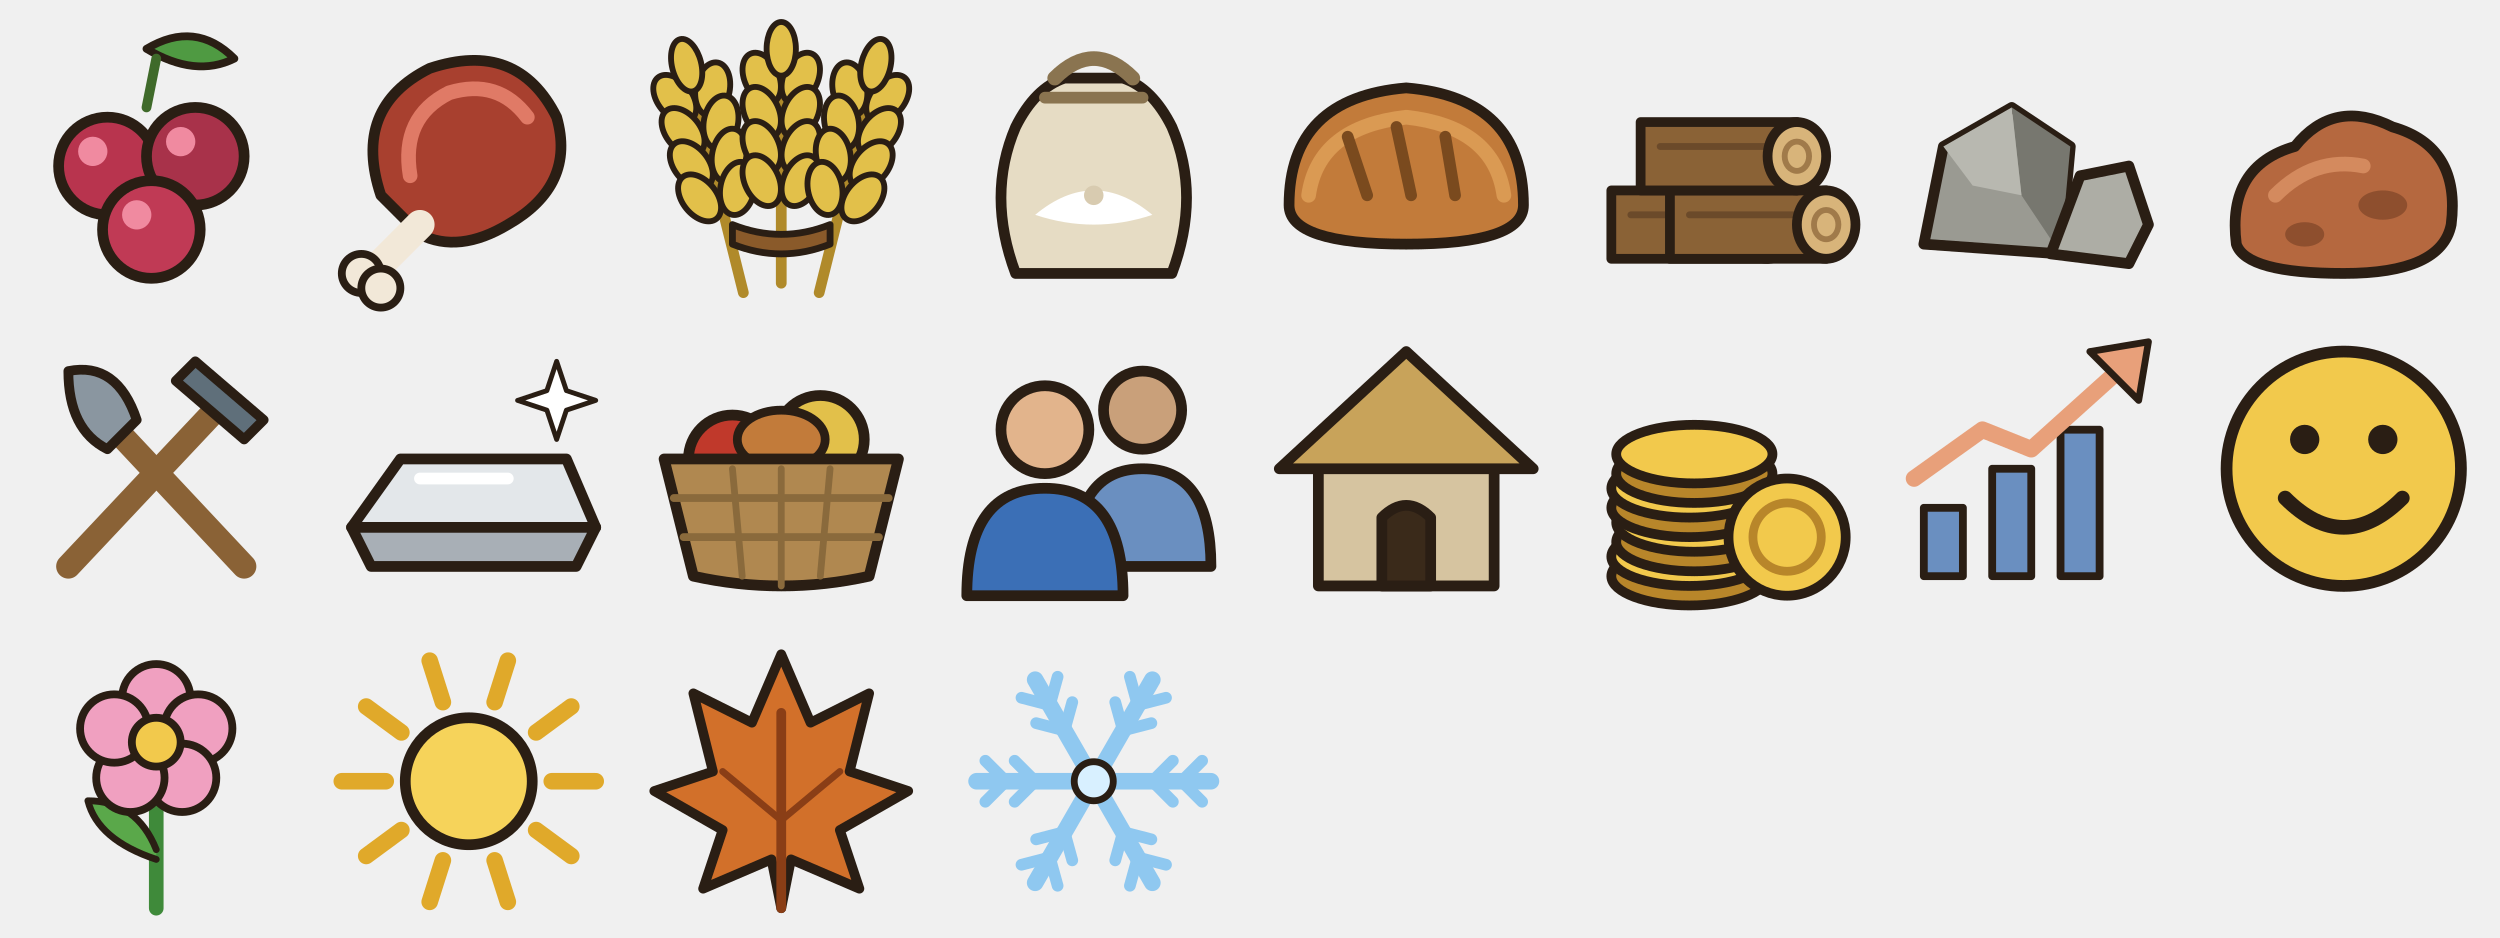
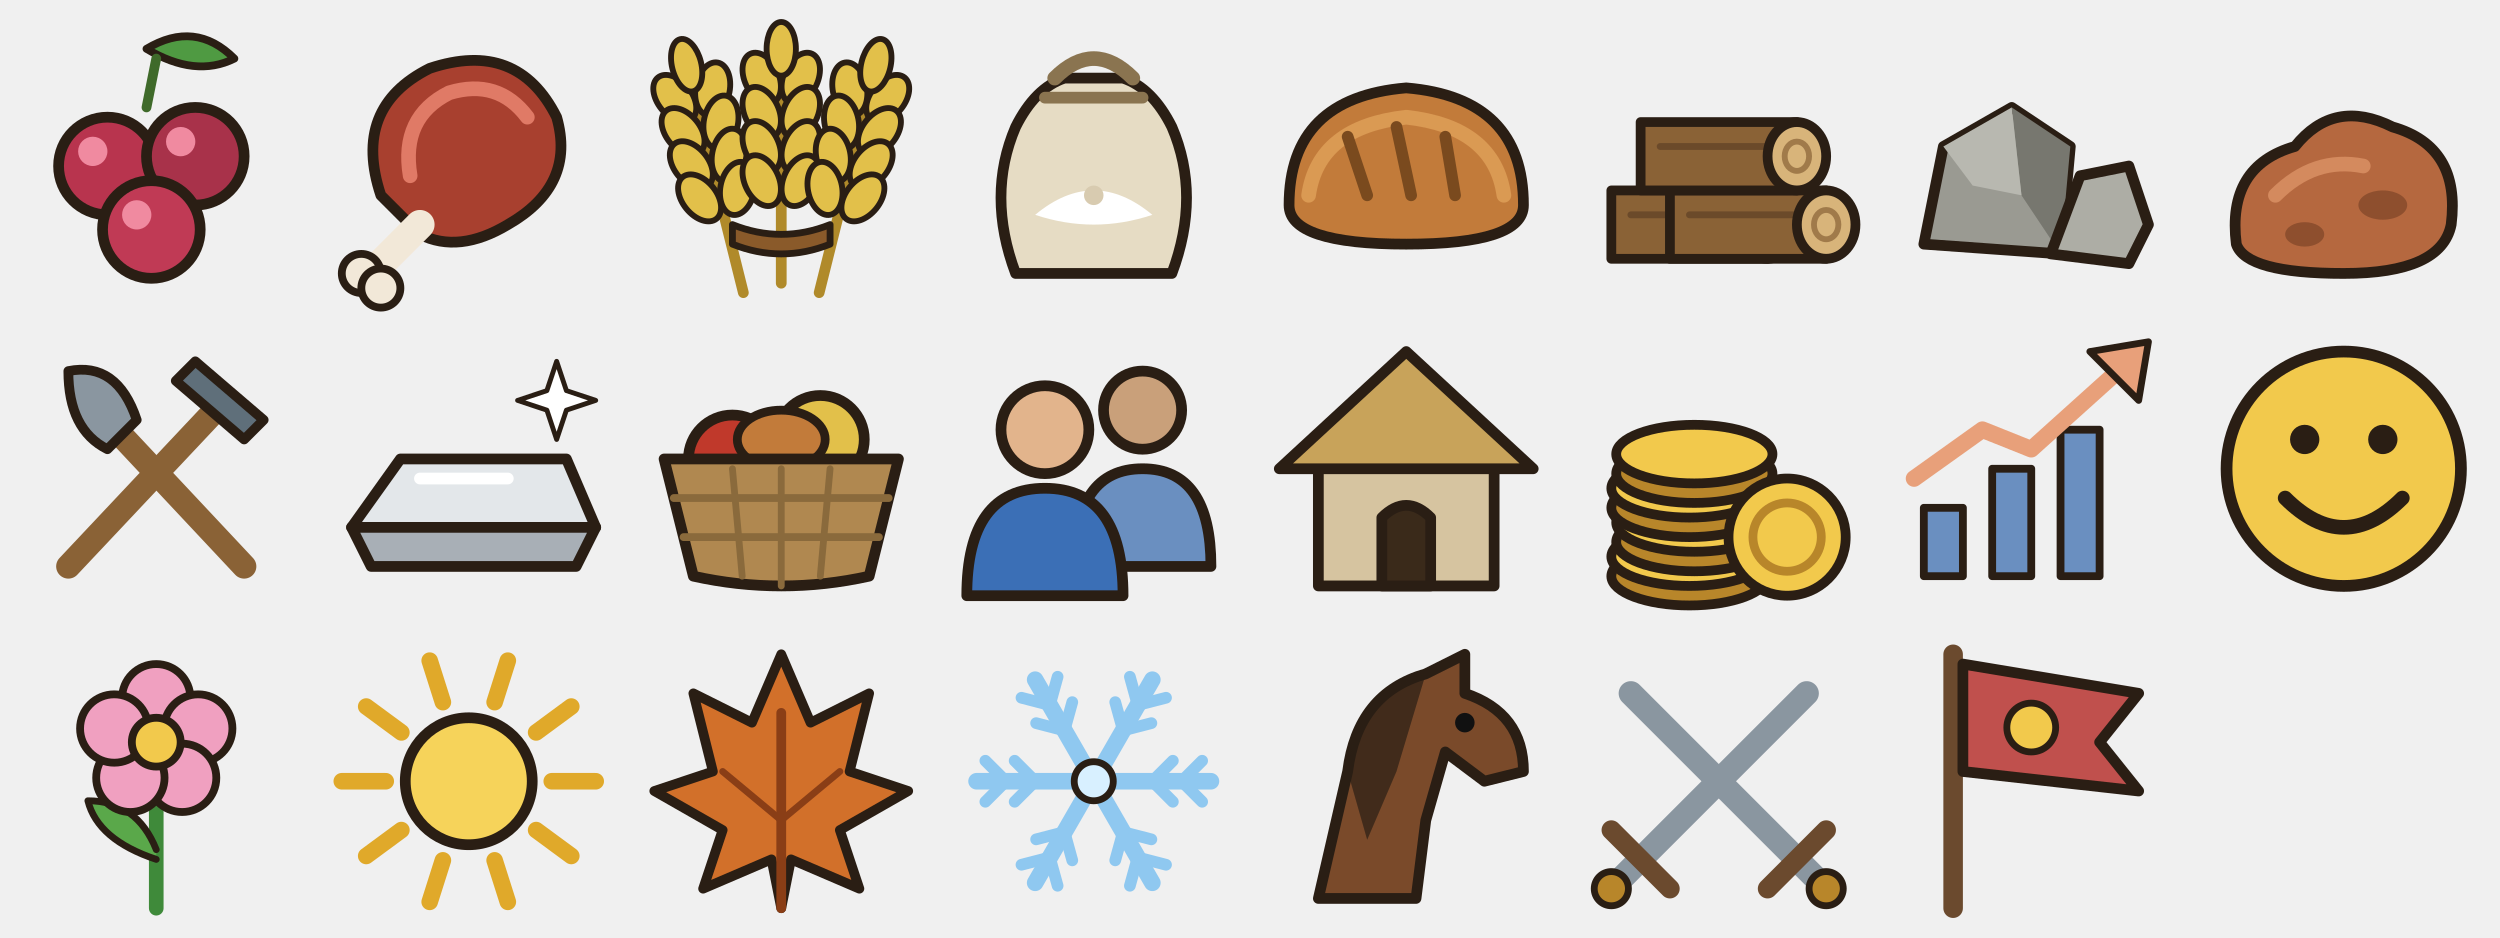
<svg xmlns="http://www.w3.org/2000/svg" width="512" height="192" viewBox="0 0 512 192">
  <g id="berries" transform="translate(0,0)">
    <path d="M30,10 Q40,4 48,12 Q40,16 30,10 Z" fill="#4f9a42" stroke="#2a1e14" stroke-width="1.6" stroke-linejoin="round" stroke-linecap="round" />
    <line x1="32.0" y1="12.0" x2="30.0" y2="22.0" stroke="#3f6a2a" stroke-width="2" stroke-linecap="round" />
    <circle cx="22.0" cy="34.0" r="10.0" fill="#b8344e" stroke="#2a1e14" stroke-width="2.2" />
    <circle cx="40.0" cy="32.0" r="10.0" fill="#a8324a" stroke="#2a1e14" stroke-width="2.2" />
    <circle cx="31.0" cy="47.0" r="10.0" fill="#c03a55" stroke="#2a1e14" stroke-width="2.2" />
    <circle cx="19.0" cy="31.0" r="3.0" fill="#f08aa0" />
    <circle cx="37.0" cy="29.0" r="3.0" fill="#f08aa0" />
    <circle cx="28.0" cy="44.0" r="3.0" fill="#f08aa0" />
  </g>
  <g id="meat" transform="translate(64,0)">
    <path d="M14,40 Q8,22 24,14 Q42,8 50,24 Q54,38 40,46 Q30,52 22,48 Z" fill="#a8402f" stroke="#2a1e14" stroke-width="2.2" stroke-linejoin="round" stroke-linecap="round" />
    <path d="M20,36 Q18,24 28,19 Q38,16 44,24" fill="none" stroke="#e07a66" stroke-width="3" stroke-linejoin="round" stroke-linecap="round" />
    <line x1="22.0" y1="46.0" x2="12.0" y2="56.0" stroke="#f2e8d8" stroke-width="6" stroke-linecap="round" />
    <circle cx="10.0" cy="56.0" r="4.0" fill="#f2e8d8" stroke="#2a1e14" stroke-width="1.6" />
    <circle cx="14.0" cy="59.0" r="4.0" fill="#f2e8d8" stroke="#2a1e14" stroke-width="1.6" />
  </g>
  <g id="grain" transform="translate(128,0)">
    <g transform="rotate(-14 32 58) translate(-8,0)">
      <line x1="32.0" y1="58.0" x2="32.0" y2="20.0" stroke="#b08a2a" stroke-width="2.2" stroke-linecap="round" />
      <ellipse cx="28.0" cy="16.0" rx="3.5" ry="5.5" fill="#e2c04a" stroke="#2a1e14" stroke-width="1.2" transform="rotate(-25 28 16)" />
      <ellipse cx="36.0" cy="16.0" rx="3.5" ry="5.5" fill="#e2c04a" stroke="#2a1e14" stroke-width="1.2" transform="rotate(25 36 16)" />
      <ellipse cx="28.0" cy="23.0" rx="3.5" ry="5.5" fill="#e2c04a" stroke="#2a1e14" stroke-width="1.2" transform="rotate(-25 28 23)" />
      <ellipse cx="36.0" cy="23.0" rx="3.5" ry="5.5" fill="#e2c04a" stroke="#2a1e14" stroke-width="1.2" transform="rotate(25 36 23)" />
      <ellipse cx="28.0" cy="30.0" rx="3.5" ry="5.5" fill="#e2c04a" stroke="#2a1e14" stroke-width="1.2" transform="rotate(-25 28 30)" />
      <ellipse cx="36.0" cy="30.0" rx="3.5" ry="5.5" fill="#e2c04a" stroke="#2a1e14" stroke-width="1.2" transform="rotate(25 36 30)" />
      <ellipse cx="28.0" cy="37.0" rx="3.5" ry="5.5" fill="#e2c04a" stroke="#2a1e14" stroke-width="1.2" transform="rotate(-25 28 37)" />
      <ellipse cx="36.0" cy="37.0" rx="3.5" ry="5.5" fill="#e2c04a" stroke="#2a1e14" stroke-width="1.2" transform="rotate(25 36 37)" />
      <ellipse cx="32.0" cy="10.0" rx="3.0" ry="5.5" fill="#e2c04a" stroke="#2a1e14" stroke-width="1.2" />
    </g>
    <g transform="rotate(0 32 58) translate(0,0)">
      <line x1="32.0" y1="58.0" x2="32.0" y2="20.0" stroke="#b08a2a" stroke-width="2.2" stroke-linecap="round" />
      <ellipse cx="28.0" cy="16.0" rx="3.5" ry="5.5" fill="#e2c04a" stroke="#2a1e14" stroke-width="1.2" transform="rotate(-25 28 16)" />
      <ellipse cx="36.0" cy="16.0" rx="3.5" ry="5.5" fill="#e2c04a" stroke="#2a1e14" stroke-width="1.2" transform="rotate(25 36 16)" />
      <ellipse cx="28.0" cy="23.0" rx="3.5" ry="5.5" fill="#e2c04a" stroke="#2a1e14" stroke-width="1.2" transform="rotate(-25 28 23)" />
      <ellipse cx="36.0" cy="23.0" rx="3.5" ry="5.5" fill="#e2c04a" stroke="#2a1e14" stroke-width="1.2" transform="rotate(25 36 23)" />
      <ellipse cx="28.0" cy="30.0" rx="3.5" ry="5.5" fill="#e2c04a" stroke="#2a1e14" stroke-width="1.2" transform="rotate(-25 28 30)" />
      <ellipse cx="36.0" cy="30.0" rx="3.5" ry="5.5" fill="#e2c04a" stroke="#2a1e14" stroke-width="1.2" transform="rotate(25 36 30)" />
      <ellipse cx="28.0" cy="37.0" rx="3.5" ry="5.5" fill="#e2c04a" stroke="#2a1e14" stroke-width="1.2" transform="rotate(-25 28 37)" />
      <ellipse cx="36.0" cy="37.0" rx="3.5" ry="5.5" fill="#e2c04a" stroke="#2a1e14" stroke-width="1.2" transform="rotate(25 36 37)" />
      <ellipse cx="32.0" cy="10.0" rx="3.0" ry="5.5" fill="#e2c04a" stroke="#2a1e14" stroke-width="1.2" />
    </g>
    <g transform="rotate(14 32 58) translate(8,0)">
      <line x1="32.0" y1="58.0" x2="32.0" y2="20.0" stroke="#b08a2a" stroke-width="2.2" stroke-linecap="round" />
      <ellipse cx="28.0" cy="16.0" rx="3.5" ry="5.5" fill="#e2c04a" stroke="#2a1e14" stroke-width="1.2" transform="rotate(-25 28 16)" />
      <ellipse cx="36.0" cy="16.0" rx="3.5" ry="5.5" fill="#e2c04a" stroke="#2a1e14" stroke-width="1.2" transform="rotate(25 36 16)" />
      <ellipse cx="28.0" cy="23.0" rx="3.5" ry="5.5" fill="#e2c04a" stroke="#2a1e14" stroke-width="1.2" transform="rotate(-25 28 23)" />
      <ellipse cx="36.0" cy="23.0" rx="3.5" ry="5.5" fill="#e2c04a" stroke="#2a1e14" stroke-width="1.2" transform="rotate(25 36 23)" />
      <ellipse cx="28.0" cy="30.0" rx="3.5" ry="5.5" fill="#e2c04a" stroke="#2a1e14" stroke-width="1.2" transform="rotate(-25 28 30)" />
      <ellipse cx="36.0" cy="30.0" rx="3.5" ry="5.5" fill="#e2c04a" stroke="#2a1e14" stroke-width="1.2" transform="rotate(25 36 30)" />
      <ellipse cx="28.0" cy="37.0" rx="3.5" ry="5.5" fill="#e2c04a" stroke="#2a1e14" stroke-width="1.2" transform="rotate(-25 28 37)" />
      <ellipse cx="36.0" cy="37.0" rx="3.5" ry="5.5" fill="#e2c04a" stroke="#2a1e14" stroke-width="1.2" transform="rotate(25 36 37)" />
      <ellipse cx="32.0" cy="10.0" rx="3.0" ry="5.5" fill="#e2c04a" stroke="#2a1e14" stroke-width="1.2" />
    </g>
    <path d="M22,46 Q32,50 42,46 L42,50 Q32,54 22,50 Z" fill="#8a5a2a" stroke="#2a1e14" stroke-width="1.4" stroke-linejoin="round" stroke-linecap="round" />
  </g>
  <g id="flour" transform="translate(192,0)">
    <path d="M16,56 Q10,40 16,26 Q20,18 26,16 L38,16 Q44,18 48,26 Q54,40 48,56 Z" fill="#e6dcc4" stroke="#2a1e14" stroke-width="2.2" stroke-linejoin="round" stroke-linecap="round" />
    <path d="M24,16 Q32,8 40,16" fill="none" stroke="#8a7450" stroke-width="3" stroke-linejoin="round" stroke-linecap="round" />
    <line x1="22.0" y1="20.0" x2="42.0" y2="20.0" stroke="#8a7450" stroke-width="2.4" stroke-linecap="round" />
    <path d="M20,44 Q32,34 44,44 Q32,48 20,44 Z" fill="#ffffff" />
    <circle cx="32.0" cy="40.0" r="2.0" fill="#d8cbb0" />
  </g>
  <g id="bread" transform="translate(256,0)">
    <path d="M8,42 Q8,20 32,18 Q56,20 56,42 Q56,50 32,50 Q8,50 8,42 Z" fill="#c27b3a" stroke="#2a1e14" stroke-width="2.2" stroke-linejoin="round" stroke-linecap="round" />
    <path d="M12,40 Q14,26 32,24 Q50,26 52,40" fill="none" stroke="#e4a65e" stroke-width="3" stroke-linejoin="round" stroke-linecap="round" opacity="0.7" />
    <line x1="20.0" y1="28.0" x2="24.0" y2="40.0" stroke="#7a4a1e" stroke-width="2.4" stroke-linecap="round" />
    <line x1="30.0" y1="26.0" x2="33.0" y2="40.0" stroke="#7a4a1e" stroke-width="2.4" stroke-linecap="round" />
    <line x1="40.0" y1="28.0" x2="42.0" y2="40.0" stroke="#7a4a1e" stroke-width="2.4" stroke-linecap="round" />
  </g>
  <g id="wood" transform="translate(320,0)">
    <path d="M10,39 L42,39 L42,53 L10,53 Z" fill="#8a6236" stroke="#2a1e14" stroke-width="2" stroke-linejoin="round" stroke-linecap="round" />
    <line x1="14.0" y1="44.0" x2="36.0" y2="44.0" stroke="#6b4a2a" stroke-width="1.4" stroke-linecap="round" />
    <ellipse cx="42.0" cy="46.0" rx="6.0" ry="7.0" fill="#d8b47a" stroke="#2a1e14" stroke-width="2" />
    <ellipse cx="42.0" cy="46.0" rx="2.5" ry="3.0" fill="none" stroke="#a07a4a" stroke-width="1.2" />
    <path d="M22,39 L54,39 L54,53 L22,53 Z" fill="#8a6236" stroke="#2a1e14" stroke-width="2" stroke-linejoin="round" stroke-linecap="round" />
    <line x1="26.0" y1="44.0" x2="48.0" y2="44.0" stroke="#6b4a2a" stroke-width="1.4" stroke-linecap="round" />
    <ellipse cx="54.0" cy="46.0" rx="6.0" ry="7.0" fill="#d8b47a" stroke="#2a1e14" stroke-width="2" />
    <ellipse cx="54.0" cy="46.0" rx="2.5" ry="3.0" fill="none" stroke="#a07a4a" stroke-width="1.2" />
    <path d="M16,25 L48,25 L48,39 L16,39 Z" fill="#8a6236" stroke="#2a1e14" stroke-width="2" stroke-linejoin="round" stroke-linecap="round" />
    <line x1="20.0" y1="30.0" x2="42.0" y2="30.0" stroke="#6b4a2a" stroke-width="1.4" stroke-linecap="round" />
    <ellipse cx="48.0" cy="32.0" rx="6.0" ry="7.0" fill="#d8b47a" stroke="#2a1e14" stroke-width="2" />
    <ellipse cx="48.0" cy="32.0" rx="2.5" ry="3.0" fill="none" stroke="#a07a4a" stroke-width="1.2" />
  </g>
  <g id="stone" transform="translate(384,0)">
    <polygon points="10.0,50.0 14.0,30.0 28.0,22.0 40.0,30.0 38.0,52.0" fill="#9a9a92" stroke="#2a1e14" stroke-width="2.2" stroke-linejoin="round" />
    <polygon points="28.0,22.0 40.0,30.0 38.0,52.0 30.0,40.0" fill="#77776f" />
    <polygon points="36.0,52.0 42.0,36.0 52.0,34.0 56.0,46.0 52.0,54.0" fill="#adada5" stroke="#2a1e14" stroke-width="2.2" stroke-linejoin="round" />
    <polygon points="14.0,30.0 28.0,22.0 30.0,40.0 20.0,38.0" fill="#b8b8b0" />
  </g>
  <g id="clay" transform="translate(448,0)">
    <path d="M10,50 Q8,34 22,30 Q30,20 42,26 Q56,30 54,46 Q52,56 32,56 Q12,56 10,50 Z" fill="#b5683f" stroke="#2a1e14" stroke-width="2.2" stroke-linejoin="round" stroke-linecap="round" />
    <path d="M18,40 Q26,32 36,34" fill="none" stroke="#d48a5e" stroke-width="3" stroke-linejoin="round" stroke-linecap="round" />
    <ellipse cx="40.0" cy="42.0" rx="5.0" ry="3.0" fill="#8e4f2e" />
    <ellipse cx="24.0" cy="48.0" rx="4.0" ry="2.5" fill="#8e4f2e" />
  </g>
  <g id="tools" transform="translate(0,64)">
    <line x1="14.0" y1="52.0" x2="46.0" y2="18.0" stroke="#8a6236" stroke-width="5" stroke-linecap="round" />
    <polygon points="40.0,10.0 54.0,22.0 50.0,26.0 36.0,14.0" fill="#5f6f7a" stroke="#2a1e14" stroke-width="2" stroke-linejoin="round" />
    <line x1="50.0" y1="52.0" x2="20.0" y2="20.0" stroke="#8a6236" stroke-width="5" stroke-linecap="round" />
    <path d="M14,12 Q24,10 28,22 L22,28 Q14,24 14,12 Z" fill="#8a96a0" stroke="#2a1e14" stroke-width="2" stroke-linejoin="round" stroke-linecap="round" />
  </g>
  <g id="silver" transform="translate(64,64)">
    <polygon points="8.0,44.0 18.0,30.0 52.0,30.0 58.0,44.0" fill="#e3e7ea" stroke="#2a1e14" stroke-width="2.2" stroke-linejoin="round" />
    <polygon points="8.0,44.0 58.0,44.0 54.0,52.0 12.0,52.0" fill="#a8afb6" stroke="#2a1e14" stroke-width="2.2" stroke-linejoin="round" />
    <line x1="22.0" y1="34.0" x2="40.0" y2="34.0" stroke="#ffffff" stroke-width="2.4" stroke-linecap="round" />
    <path d="M48,16 l2,-6 l2,6 l6,2 l-6,2 l-2,6 l-2,-6 l-6,-2 Z" fill="#ffffff" stroke="#2a1e14" stroke-width="1" stroke-linejoin="round" stroke-linecap="round" />
  </g>
  <g id="food" transform="translate(128,64)">
    <circle cx="22.0" cy="30.0" r="9.0" fill="#c0392b" stroke="#2a1e14" stroke-width="2.2" />
    <circle cx="40.0" cy="26.0" r="9.0" fill="#e2c04a" stroke="#2a1e14" stroke-width="2.2" />
    <ellipse cx="32.0" cy="26.0" rx="9.0" ry="6.0" fill="#c27b3a" stroke="#2a1e14" stroke-width="1.8" />
    <path d="M8,30 L56,30 L50,54 Q32,58 14,54 Z" fill="#b08850" stroke="#2a1e14" stroke-width="2.2" stroke-linejoin="round" stroke-linecap="round" />
    <line x1="10.0" y1="38.0" x2="54.0" y2="38.0" stroke="#8a6a3c" stroke-width="1.6" stroke-linecap="round" />
    <line x1="12.0" y1="46.0" x2="52.0" y2="46.0" stroke="#8a6a3c" stroke-width="1.6" stroke-linecap="round" />
    <line x1="22.0" y1="32.0" x2="24.0" y2="54.0" stroke="#8a6a3c" stroke-width="1.4" stroke-linecap="round" />
    <line x1="32.0" y1="32.0" x2="32.0" y2="56.0" stroke="#8a6a3c" stroke-width="1.4" stroke-linecap="round" />
    <line x1="42.0" y1="32.0" x2="40.0" y2="54.0" stroke="#8a6a3c" stroke-width="1.4" stroke-linecap="round" />
  </g>
  <g id="people" transform="translate(192,64)">
    <circle cx="42.0" cy="20.0" r="8.0" fill="#c9a07a" stroke="#2a1e14" stroke-width="2.2" />
    <path d="M28,52 Q28,32 42,32 Q56,32 56,52 Z" fill="#6a8fc0" stroke="#2a1e14" stroke-width="2.2" stroke-linejoin="round" stroke-linecap="round" />
    <circle cx="22.0" cy="24.0" r="9.0" fill="#e2b48c" stroke="#2a1e14" stroke-width="2.2" />
    <path d="M6,58 Q6,36 22,36 Q38,36 38,58 Z" fill="#3b6fb6" stroke="#2a1e14" stroke-width="2.2" stroke-linejoin="round" stroke-linecap="round" />
  </g>
  <g id="house" transform="translate(256,64)">
    <polygon points="14.0,30.0 50.0,30.0 50.0,56.0 14.0,56.0" fill="#d6c4a0" stroke="#2a1e14" stroke-width="2.2" stroke-linejoin="round" />
    <polygon points="6.0,32.0 32.0,8.0 58.0,32.0" fill="#c8a35a" stroke="#2a1e14" stroke-width="2.2" stroke-linejoin="round" />
    <path d="M27,56 L27,42 Q32,37 37,42 L37,56 Z" fill="#3a2a1a" stroke="#2a1e14" stroke-width="2.2" stroke-linejoin="round" stroke-linecap="round" />
  </g>
  <g id="coins" transform="translate(320,64)">
    <ellipse cx="26.0" cy="54.0" rx="16.0" ry="6.0" fill="#b8862a" stroke="#2a1e14" stroke-width="2" />
    <ellipse cx="26.0" cy="50.0" rx="16.0" ry="6.0" fill="#f2c94c" stroke="#2a1e14" stroke-width="2" />
    <ellipse cx="27.0" cy="47.0" rx="16.0" ry="6.0" fill="#b8862a" stroke="#2a1e14" stroke-width="2" />
    <ellipse cx="27.0" cy="43.0" rx="16.0" ry="6.0" fill="#f2c94c" stroke="#2a1e14" stroke-width="2" />
    <ellipse cx="26.0" cy="40.0" rx="16.0" ry="6.0" fill="#b8862a" stroke="#2a1e14" stroke-width="2" />
    <ellipse cx="26.0" cy="36.0" rx="16.0" ry="6.0" fill="#f2c94c" stroke="#2a1e14" stroke-width="2" />
    <ellipse cx="27.0" cy="33.0" rx="16.0" ry="6.0" fill="#b8862a" stroke="#2a1e14" stroke-width="2" />
    <ellipse cx="27.0" cy="29.0" rx="16.0" ry="6.0" fill="#f2c94c" stroke="#2a1e14" stroke-width="2" />
    <ellipse cx="46.0" cy="46.0" rx="12.0" ry="12.0" fill="#f2c94c" stroke="#2a1e14" stroke-width="2" />
    <circle cx="46.0" cy="46.0" r="7.0" fill="none" stroke="#b8862a" stroke-width="1.8" />
  </g>
  <g id="prices" transform="translate(384,64)">
    <polygon points="10.0,54.0 18.0,54.0 18.0,40.0 10.0,40.0" fill="#6a8fc0" stroke="#2a1e14" stroke-width="1.6" stroke-linejoin="round" />
    <polygon points="24.0,54.0 32.0,54.0 32.0,32.0 24.0,32.0" fill="#6a8fc0" stroke="#2a1e14" stroke-width="1.6" stroke-linejoin="round" />
    <polygon points="38.0,54.0 46.0,54.0 46.0,24.0 38.0,24.0" fill="#6a8fc0" stroke="#2a1e14" stroke-width="1.6" stroke-linejoin="round" />
    <path d="M8,34 L22,24 L32,28 L52,10" fill="none" stroke="#e8a07a" stroke-width="3.4" stroke-linejoin="round" stroke-linecap="round" />
    <polygon points="44.0,8.0 56.0,6.0 54.0,18.0" fill="#e8a07a" stroke="#2a1e14" stroke-width="1.4" stroke-linejoin="round" />
  </g>
  <g id="happiness" transform="translate(448,64)">
    <circle cx="32.0" cy="32.0" r="24.0" fill="#f2c94c" stroke="#2a1e14" stroke-width="2.4" />
    <circle cx="24.0" cy="26.0" r="3.0" fill="#2a1e14" />
    <circle cx="40.0" cy="26.0" r="3.0" fill="#2a1e14" />
    <path d="M20,38 Q32,50 44,38" fill="none" stroke="#2a1e14" stroke-width="3" stroke-linejoin="round" stroke-linecap="round" />
  </g>
  <g id="spring" transform="translate(0,128)">
    <line x1="32.0" y1="58.0" x2="32.0" y2="34.0" stroke="#3f8a3a" stroke-width="3" stroke-linecap="round" />
    <path d="M32,48 Q20,44 18,36 Q28,36 32,46" fill="#5aa84a" stroke="#2a1e14" stroke-width="1.4" stroke-linejoin="round" stroke-linecap="round" />
    <ellipse cx="32.0" cy="15.0" rx="7.0" ry="7.0" fill="#f0a0c0" stroke="#2a1e14" stroke-width="1.6" />
    <ellipse cx="40.6" cy="21.2" rx="7.0" ry="7.0" fill="#f0a0c0" stroke="#2a1e14" stroke-width="1.6" />
    <ellipse cx="37.3" cy="31.3" rx="7.0" ry="7.0" fill="#f0a0c0" stroke="#2a1e14" stroke-width="1.6" />
    <ellipse cx="26.7" cy="31.3" rx="7.0" ry="7.0" fill="#f0a0c0" stroke="#2a1e14" stroke-width="1.6" />
    <ellipse cx="23.4" cy="21.2" rx="7.0" ry="7.0" fill="#f0a0c0" stroke="#2a1e14" stroke-width="1.6" />
    <circle cx="32.0" cy="24.0" r="5.0" fill="#f2c94c" stroke="#2a1e14" stroke-width="1.6" />
  </g>
  <g id="summer" transform="translate(64,128)">
    <line x1="49.0" y1="32.0" x2="58.0" y2="32.0" stroke="#e0a92a" stroke-width="3.4" stroke-linecap="round" />
    <line x1="45.8" y1="42.0" x2="53.0" y2="47.3" stroke="#e0a92a" stroke-width="3.4" stroke-linecap="round" />
    <line x1="37.3" y1="48.2" x2="40.0" y2="56.7" stroke="#e0a92a" stroke-width="3.4" stroke-linecap="round" />
    <line x1="26.7" y1="48.2" x2="24.0" y2="56.7" stroke="#e0a92a" stroke-width="3.4" stroke-linecap="round" />
    <line x1="18.2" y1="42.0" x2="11.0" y2="47.3" stroke="#e0a92a" stroke-width="3.4" stroke-linecap="round" />
    <line x1="15.0" y1="32.0" x2="6.0" y2="32.0" stroke="#e0a92a" stroke-width="3.4" stroke-linecap="round" />
    <line x1="18.2" y1="22.0" x2="11.0" y2="16.7" stroke="#e0a92a" stroke-width="3.4" stroke-linecap="round" />
    <line x1="26.7" y1="15.8" x2="24.0" y2="7.3" stroke="#e0a92a" stroke-width="3.4" stroke-linecap="round" />
    <line x1="37.3" y1="15.8" x2="40.0" y2="7.3" stroke="#e0a92a" stroke-width="3.4" stroke-linecap="round" />
    <line x1="45.8" y1="22.0" x2="53.0" y2="16.7" stroke="#e0a92a" stroke-width="3.4" stroke-linecap="round" />
    <circle cx="32.0" cy="32.0" r="13.0" fill="#f6d35a" stroke="#2a1e14" stroke-width="2.2" />
  </g>
  <g id="autumn" transform="translate(128,128)">
    <path d="M32,6 L38,20 L50,14 L46,30 L58,34 L44,42 L48,54 L34,48 L32,58 L30,48 L16,54 L20,42 L6,34 L18,30 L14,14 L26,20 Z" fill="#d2702a" stroke="#2a1e14" stroke-width="2" stroke-linejoin="round" stroke-linecap="round" />
    <line x1="32.0" y1="58.0" x2="32.0" y2="18.0" stroke="#8a3e16" stroke-width="2" stroke-linecap="round" />
    <line x1="32.0" y1="40.0" x2="20.0" y2="30.0" stroke="#8a3e16" stroke-width="1.4" stroke-linecap="round" />
    <line x1="32.0" y1="40.0" x2="44.0" y2="30.0" stroke="#8a3e16" stroke-width="1.4" stroke-linecap="round" />
  </g>
  <g id="winter" transform="translate(192,128)">
    <line x1="32.0" y1="32.0" x2="56.0" y2="32.0" stroke="#8fc8f0" stroke-width="3.4" stroke-linecap="round" />
    <line x1="44.0" y1="32.0" x2="48.2" y2="27.8" stroke="#8fc8f0" stroke-width="2.4" stroke-linecap="round" />
    <line x1="44.0" y1="32.0" x2="48.2" y2="36.2" stroke="#8fc8f0" stroke-width="2.4" stroke-linecap="round" />
    <line x1="50.0" y1="32.0" x2="54.2" y2="27.8" stroke="#8fc8f0" stroke-width="2.4" stroke-linecap="round" />
    <line x1="50.0" y1="32.0" x2="54.2" y2="36.2" stroke="#8fc8f0" stroke-width="2.4" stroke-linecap="round" />
    <line x1="32.0" y1="32.0" x2="44.0" y2="52.8" stroke="#8fc8f0" stroke-width="3.4" stroke-linecap="round" />
    <line x1="38.0" y1="42.4" x2="43.8" y2="43.9" stroke="#8fc8f0" stroke-width="2.4" stroke-linecap="round" />
    <line x1="38.0" y1="42.4" x2="36.4" y2="48.2" stroke="#8fc8f0" stroke-width="2.4" stroke-linecap="round" />
    <line x1="41.0" y1="47.6" x2="46.8" y2="49.1" stroke="#8fc8f0" stroke-width="2.4" stroke-linecap="round" />
    <line x1="41.0" y1="47.6" x2="39.4" y2="53.4" stroke="#8fc8f0" stroke-width="2.4" stroke-linecap="round" />
    <line x1="32.0" y1="32.0" x2="20.0" y2="52.8" stroke="#8fc8f0" stroke-width="3.4" stroke-linecap="round" />
    <line x1="26.0" y1="42.4" x2="27.6" y2="48.2" stroke="#8fc8f0" stroke-width="2.4" stroke-linecap="round" />
    <line x1="26.0" y1="42.4" x2="20.2" y2="43.9" stroke="#8fc8f0" stroke-width="2.4" stroke-linecap="round" />
    <line x1="23.0" y1="47.6" x2="24.6" y2="53.4" stroke="#8fc8f0" stroke-width="2.4" stroke-linecap="round" />
    <line x1="23.0" y1="47.6" x2="17.2" y2="49.1" stroke="#8fc8f0" stroke-width="2.4" stroke-linecap="round" />
    <line x1="32.0" y1="32.0" x2="8.0" y2="32.0" stroke="#8fc8f0" stroke-width="3.4" stroke-linecap="round" />
    <line x1="20.0" y1="32.0" x2="15.8" y2="36.2" stroke="#8fc8f0" stroke-width="2.4" stroke-linecap="round" />
    <line x1="20.0" y1="32.0" x2="15.8" y2="27.8" stroke="#8fc8f0" stroke-width="2.4" stroke-linecap="round" />
    <line x1="14.0" y1="32.0" x2="9.8" y2="36.2" stroke="#8fc8f0" stroke-width="2.4" stroke-linecap="round" />
    <line x1="14.0" y1="32.0" x2="9.8" y2="27.8" stroke="#8fc8f0" stroke-width="2.4" stroke-linecap="round" />
    <line x1="32.0" y1="32.0" x2="20.0" y2="11.2" stroke="#8fc8f0" stroke-width="3.4" stroke-linecap="round" />
    <line x1="26.0" y1="21.6" x2="20.2" y2="20.1" stroke="#8fc8f0" stroke-width="2.4" stroke-linecap="round" />
    <line x1="26.0" y1="21.6" x2="27.6" y2="15.8" stroke="#8fc8f0" stroke-width="2.4" stroke-linecap="round" />
    <line x1="23.0" y1="16.4" x2="17.2" y2="14.9" stroke="#8fc8f0" stroke-width="2.4" stroke-linecap="round" />
    <line x1="23.0" y1="16.4" x2="24.6" y2="10.6" stroke="#8fc8f0" stroke-width="2.4" stroke-linecap="round" />
    <line x1="32.0" y1="32.0" x2="44.0" y2="11.2" stroke="#8fc8f0" stroke-width="3.4" stroke-linecap="round" />
    <line x1="38.0" y1="21.6" x2="36.4" y2="15.8" stroke="#8fc8f0" stroke-width="2.4" stroke-linecap="round" />
    <line x1="38.0" y1="21.6" x2="43.8" y2="20.1" stroke="#8fc8f0" stroke-width="2.4" stroke-linecap="round" />
    <line x1="41.0" y1="16.4" x2="39.4" y2="10.6" stroke="#8fc8f0" stroke-width="2.4" stroke-linecap="round" />
    <line x1="41.0" y1="16.4" x2="46.8" y2="14.9" stroke="#8fc8f0" stroke-width="2.4" stroke-linecap="round" />
    <circle cx="32.0" cy="32.0" r="4.0" fill="#d8f0ff" stroke="#2a1e14" stroke-width="1.4" />
  </g>
+   <g id="horses" transform="translate(256,128)">
+     <path d="M14,56 L20,30 Q22,14 36,10 L44,6 L44,14 Q56,18 56,30 L48,32 L40,26 L36,40 L34,56 Z" fill="#7a4a2a" stroke="#2a1e14" stroke-width="2.2" stroke-linejoin="round" stroke-linecap="round" />
+     <path d="M20,30 Q22,14 36,10 L30,30 L24,44 Z" fill="#2a1e14" opacity="0.7" />
+     <circle cx="44.0" cy="20.0" r="2.0" fill="#111" />
+   </g>
+   <g id="soldiers" transform="translate(320,128)">
+     <line x1="12.0" y1="52.0" x2="50.0" y2="14.0" stroke="#8a96a0" stroke-width="5" stroke-linecap="round" />
+     <line x1="52.0" y1="52.0" x2="14.0" y2="14.0" stroke="#8a96a0" stroke-width="5" stroke-linecap="round" />
+     <line x1="10.0" y1="42.0" x2="22.0" y2="54.0" stroke="#6b4a2e" stroke-width="4" stroke-linecap="round" />
+     <line x1="54.0" y1="42.0" x2="42.0" y2="54.0" stroke="#6b4a2e" stroke-width="4" stroke-linecap="round" />
+     <circle cx="10.0" cy="54.0" r="3.5" fill="#b8862a" stroke="#2a1e14" stroke-width="1.4" />
+     <circle cx="54.0" cy="54.0" r="3.5" fill="#b8862a" stroke="#2a1e14" stroke-width="1.4" />
+   </g>
+   <g id="morale" transform="translate(384,128)">
+     <line x1="16.0" y1="58.0" x2="16.0" y2="6.0" stroke="#6b4a2e" stroke-width="4" stroke-linecap="round" />
+     <path d="M18,8 L54,14 L46,24 L54,34 L18,30 Z" fill="#c0504d" stroke="#2a1e14" stroke-width="2.2" stroke-linejoin="round" stroke-linecap="round" />
+     <circle cx="32.0" cy="21.0" r="5.0" fill="#f2c94c" stroke="#2a1e14" stroke-width="1.4" />
+   </g>
</svg>
